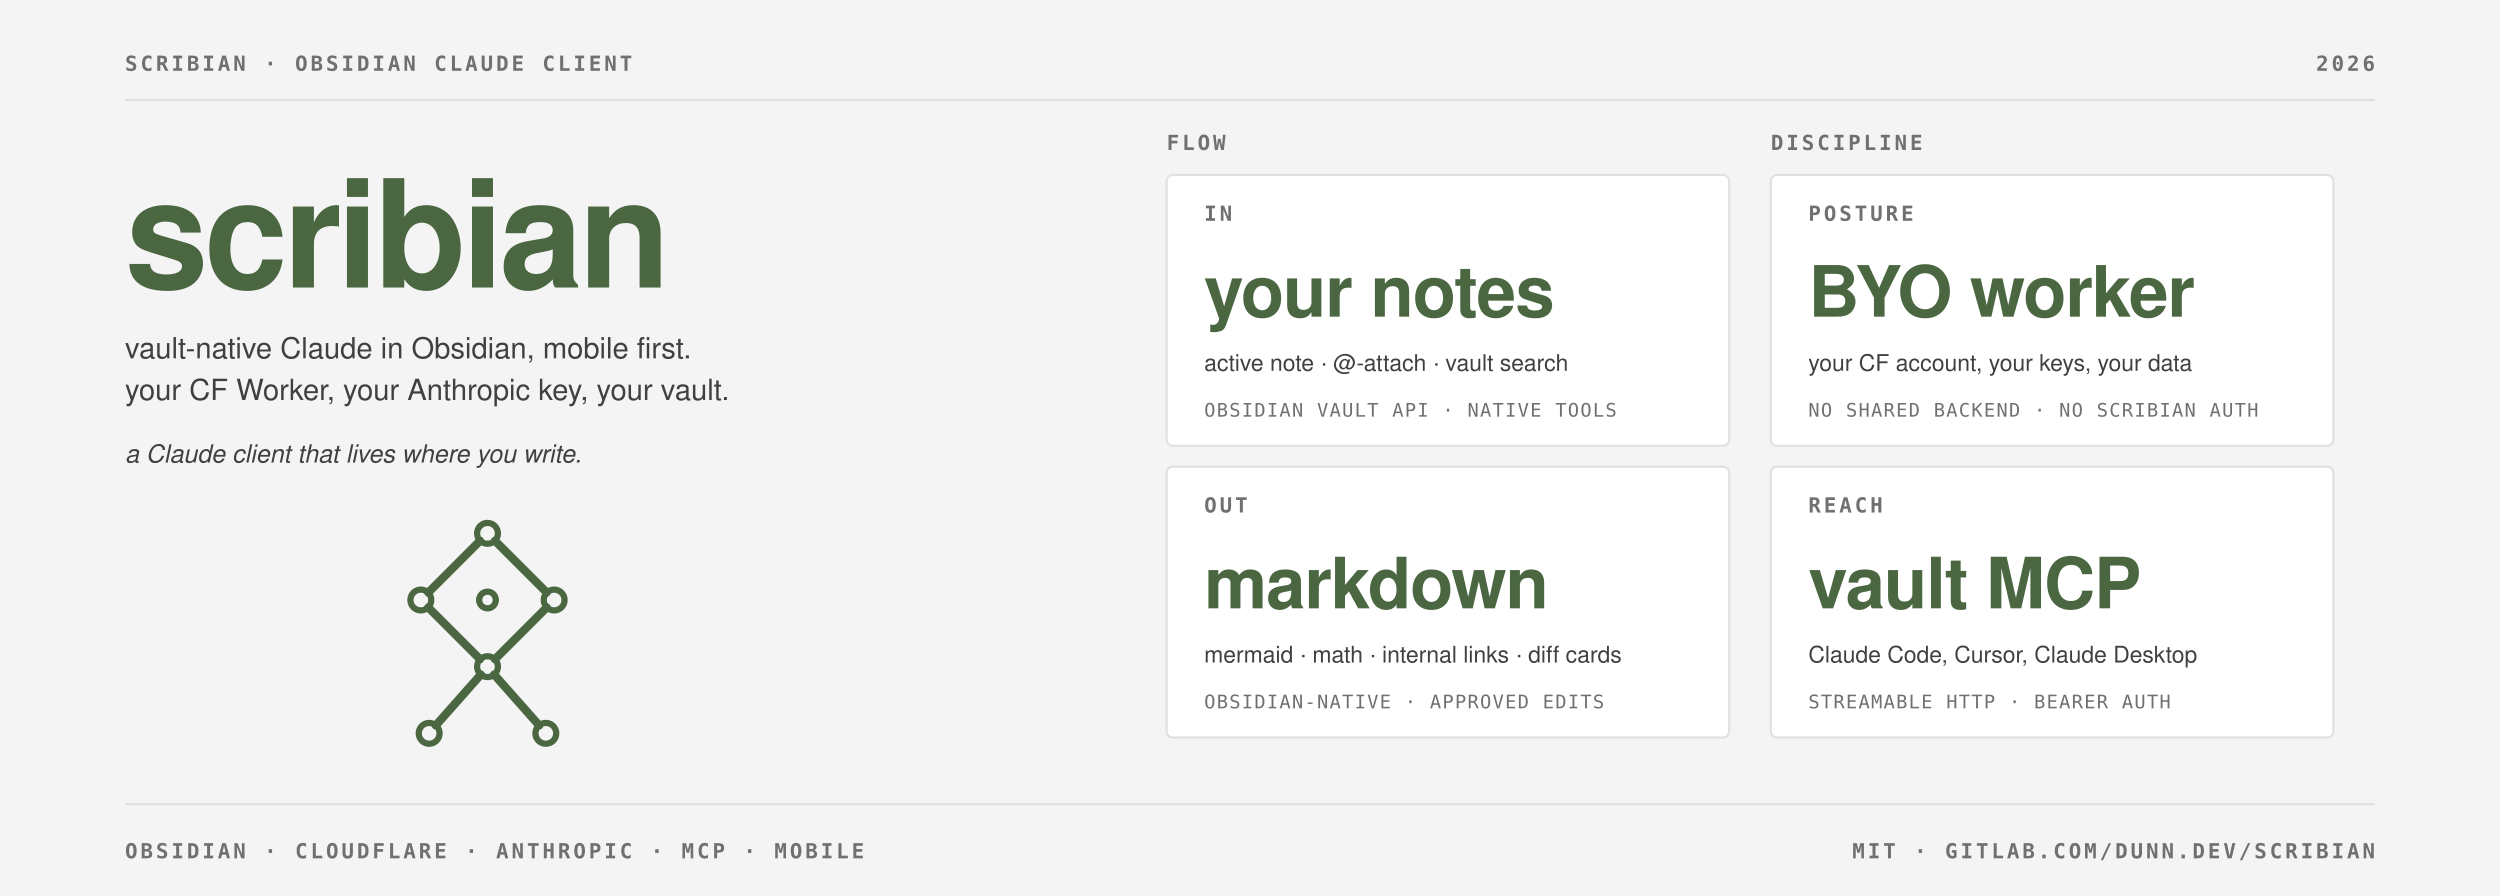
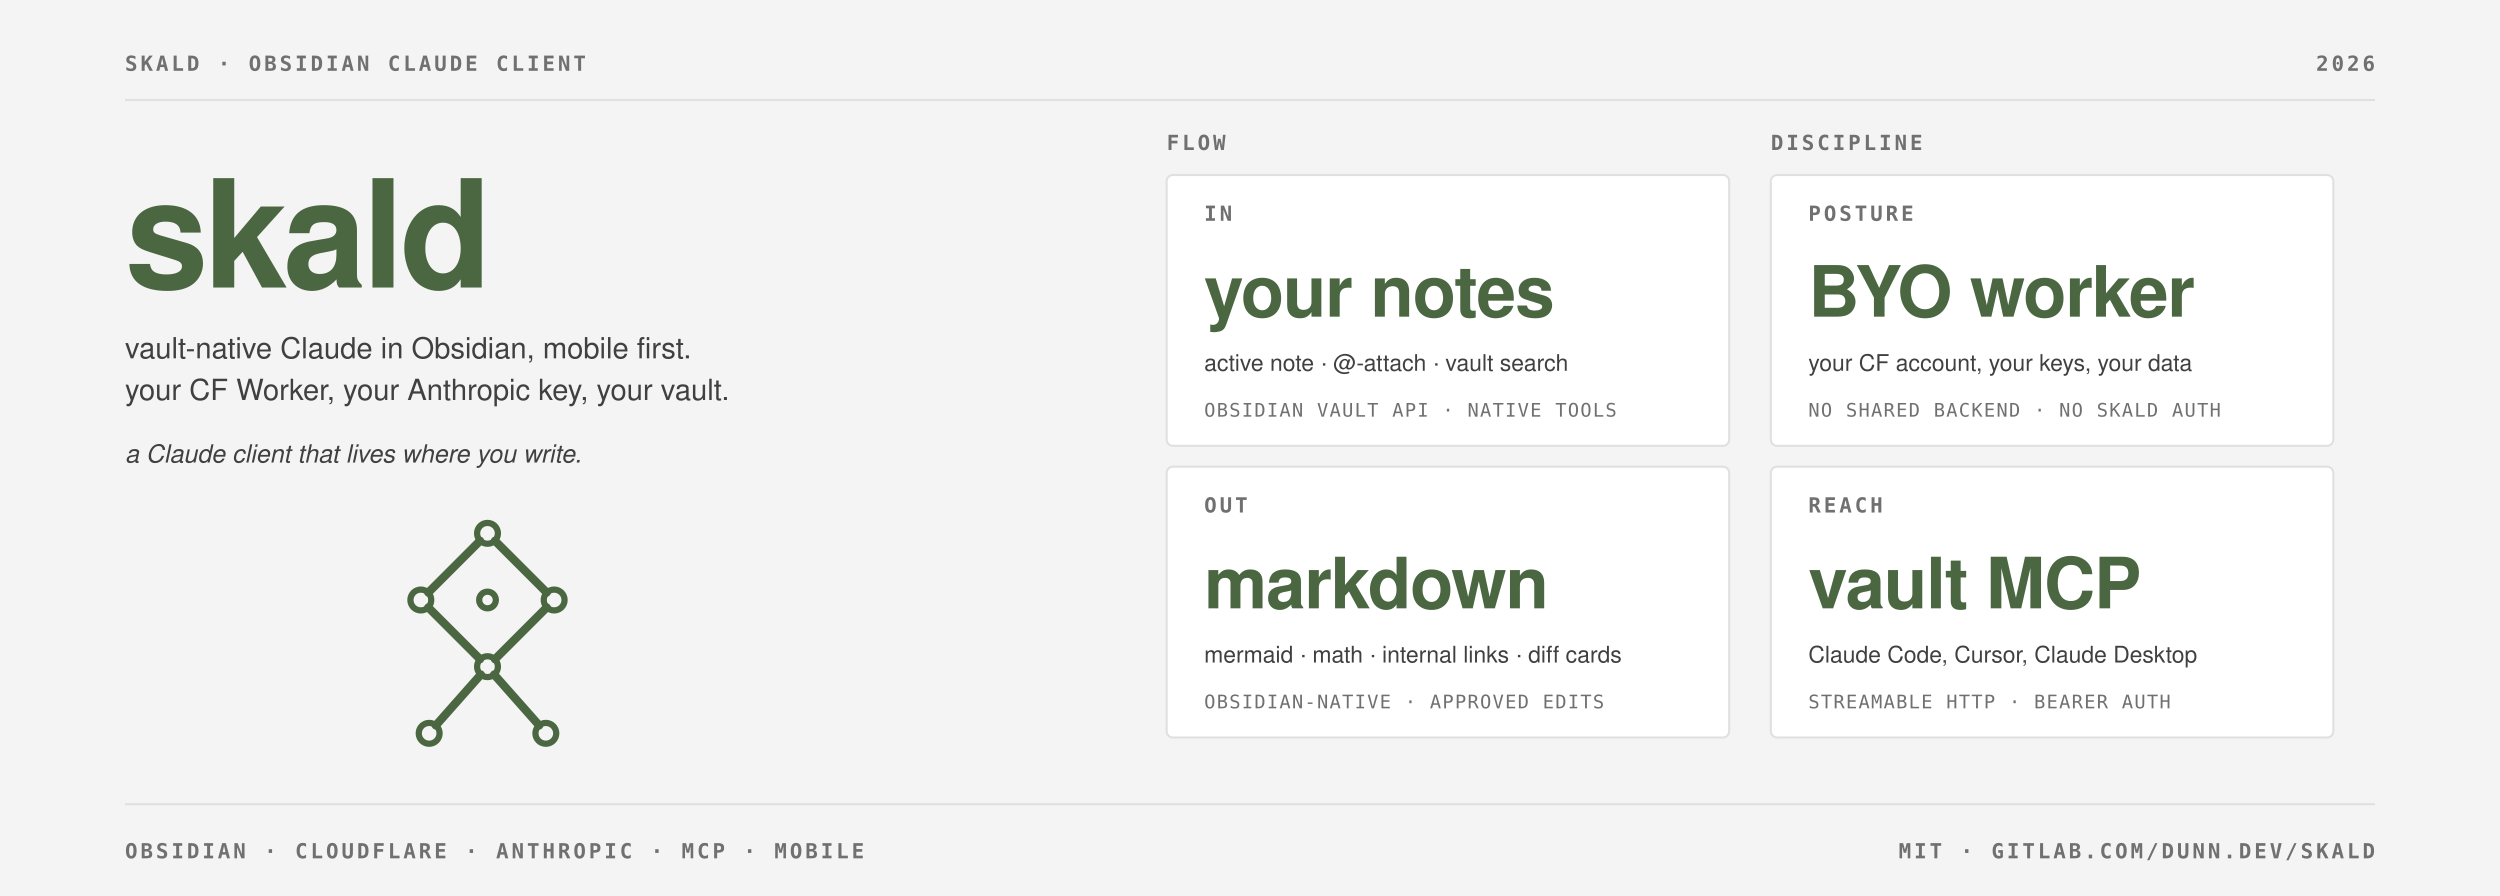
- <svg xmlns="http://www.w3.org/2000/svg" viewBox="0 0 1200 430" width="1200" height="430" font-family="IBM Plex Sans, Helvetica, Arial, sans-serif" role="img" aria-label="scribian hero — vault-native Claude client for Obsidian. Mobile-first, BYO Anthropic key, your CF Worker, your vault.">
+ <svg xmlns="http://www.w3.org/2000/svg" viewBox="0 0 1200 430" width="1200" height="430" font-family="IBM Plex Sans, Helvetica, Arial, sans-serif" role="img" aria-label="skald hero — vault-native Claude client for Obsidian. Mobile-first, BYO Anthropic key, your CF Worker, your vault.">
  <rect x="0" y="0" width="1200" height="430" fill="#f4f4f4" />
  <g font-family="IBM Plex Sans, Helvetica, Arial, sans-serif">
-     <text x="60" y="34" font-size="10" font-weight="600" font-family="IBM Plex Mono, Menlo, monospace" fill="#707070" letter-spacing="1.4">SCRIBIAN · OBSIDIAN CLAUDE CLIENT</text>
+     <text x="60" y="34" font-size="10" font-weight="600" font-family="IBM Plex Mono, Menlo, monospace" fill="#707070" letter-spacing="1.4">SKALD · OBSIDIAN CLAUDE CLIENT</text>
    <text x="1140" y="34" text-anchor="end" font-size="10" font-weight="600" font-family="IBM Plex Mono, Menlo, monospace" fill="#707070" letter-spacing="1.4">2026</text>
    <line x1="60" y1="48" x2="1140" y2="48" stroke="#e0e0e0" stroke-width="1" />
-     <text x="60" y="138" font-size="72" font-weight="700" fill="#4a6741" letter-spacing="-2">scribian</text>
+     <text x="60" y="138" font-size="72" font-weight="700" fill="#4a6741" letter-spacing="-2">skald</text>
    <text x="60" y="172" font-size="14" fill="#404040">vault-native Claude in Obsidian, mobile first.</text>
    <text x="60" y="192" font-size="14" fill="#404040">your CF Worker, your Anthropic key, your vault.</text>
    <text x="60" y="222" font-size="12" font-style="italic" fill="#404040">a Claude client that lives where you write.</text>
    <g transform="translate(170 240) scale(2)" stroke="#4a6741" fill="none" stroke-linecap="round">
      <line x1="33.8" y1="9.8" x2="46.2" y2="22.2" stroke-width="2" />
      <line x1="46.2" y1="25.8" x2="33.8" y2="38.2" stroke-width="2" />
      <line x1="30.2" y1="38.2" x2="17.8" y2="25.8" stroke-width="2" />
      <line x1="17.8" y1="22.2" x2="30.2" y2="9.8" stroke-width="2" />
      <line x1="30.4" y1="41.9" x2="19.6" y2="54.1" stroke-width="2" />
      <line x1="33.6" y1="41.9" x2="44.4" y2="54.1" stroke-width="2" />
      <circle cx="32" cy="8" r="2.5" stroke-width="1.5" />
      <circle cx="48" cy="24" r="2.5" stroke-width="1.5" />
      <circle cx="32" cy="40" r="2.5" stroke-width="1.5" />
      <circle cx="16" cy="24" r="2.5" stroke-width="1.5" />
      <circle cx="18" cy="56" r="2.5" stroke-width="1.5" />
      <circle cx="46" cy="56" r="2.5" stroke-width="1.5" />
      <circle cx="32" cy="24" r="2" stroke-width="1.5" />
    </g>
    <text x="560" y="72" font-size="10" font-weight="700" font-family="IBM Plex Mono, Menlo, monospace" fill="#707070" letter-spacing="1.4">FLOW</text>
    <text x="850" y="72" font-size="10" font-weight="700" font-family="IBM Plex Mono, Menlo, monospace" fill="#707070" letter-spacing="1.4">DISCIPLINE</text>
    <rect x="560" y="84" width="270" height="130" rx="3" fill="#ffffff" stroke="#e0e0e0" stroke-width="1" />
    <text x="578" y="106" font-size="10" font-weight="700" font-family="IBM Plex Mono, Menlo, monospace" fill="#707070" letter-spacing="1.4">IN</text>
    <text x="578" y="152" font-size="34" font-weight="700" fill="#4a6741" letter-spacing="-0.5">your notes</text>
    <text x="578" y="178" font-size="11" fill="#404040">active note · @-attach · vault search</text>
    <text x="578" y="200" font-size="9" font-family="IBM Plex Mono, Menlo, monospace" fill="#707070" letter-spacing="0.6">OBSIDIAN VAULT API · NATIVE TOOLS</text>
    <rect x="850" y="84" width="270" height="130" rx="3" fill="#ffffff" stroke="#e0e0e0" stroke-width="1" />
    <text x="868" y="106" font-size="10" font-weight="700" font-family="IBM Plex Mono, Menlo, monospace" fill="#707070" letter-spacing="1.4">POSTURE</text>
    <text x="868" y="152" font-size="34" font-weight="700" fill="#4a6741" letter-spacing="-0.5">BYO worker</text>
    <text x="868" y="178" font-size="11" fill="#404040">your CF account, your keys, your data</text>
-     <text x="868" y="200" font-size="9" font-family="IBM Plex Mono, Menlo, monospace" fill="#707070" letter-spacing="0.6">NO SHARED BACKEND · NO SCRIBIAN AUTH</text>
+     <text x="868" y="200" font-size="9" font-family="IBM Plex Mono, Menlo, monospace" fill="#707070" letter-spacing="0.6">NO SHARED BACKEND · NO SKALD AUTH</text>
    <rect x="560" y="224" width="270" height="130" rx="3" fill="#ffffff" stroke="#e0e0e0" stroke-width="1" />
    <text x="578" y="246" font-size="10" font-weight="700" font-family="IBM Plex Mono, Menlo, monospace" fill="#707070" letter-spacing="1.4">OUT</text>
    <text x="578" y="292" font-size="34" font-weight="700" fill="#4a6741" letter-spacing="-0.5">markdown</text>
    <text x="578" y="318" font-size="11" fill="#404040">mermaid · math · internal links · diff cards</text>
    <text x="578" y="340" font-size="9" font-family="IBM Plex Mono, Menlo, monospace" fill="#707070" letter-spacing="0.6">OBSIDIAN-NATIVE · APPROVED EDITS</text>
    <rect x="850" y="224" width="270" height="130" rx="3" fill="#ffffff" stroke="#e0e0e0" stroke-width="1" />
    <text x="868" y="246" font-size="10" font-weight="700" font-family="IBM Plex Mono, Menlo, monospace" fill="#707070" letter-spacing="1.4">REACH</text>
    <text x="868" y="292" font-size="34" font-weight="700" fill="#4a6741" letter-spacing="-0.5">vault MCP</text>
    <text x="868" y="318" font-size="11" fill="#404040">Claude Code, Cursor, Claude Desktop</text>
    <text x="868" y="340" font-size="9" font-family="IBM Plex Mono, Menlo, monospace" fill="#707070" letter-spacing="0.6">STREAMABLE HTTP · BEARER AUTH</text>
    <line x1="60" y1="386" x2="1140" y2="386" stroke="#e0e0e0" stroke-width="1" />
    <text x="60" y="412" font-size="10" font-weight="600" font-family="IBM Plex Mono, Menlo, monospace" fill="#707070" letter-spacing="1.4">OBSIDIAN · CLOUDFLARE · ANTHROPIC · MCP · MOBILE</text>
-     <text x="1140" y="412" text-anchor="end" font-size="10" font-weight="600" font-family="IBM Plex Mono, Menlo, monospace" fill="#707070" letter-spacing="1.4">MIT · GITLAB.COM/DUNN.DEV/SCRIBIAN</text>
+     <text x="1140" y="412" text-anchor="end" font-size="10" font-weight="600" font-family="IBM Plex Mono, Menlo, monospace" fill="#707070" letter-spacing="1.4">MIT · GITLAB.COM/DUNN.DEV/SKALD</text>
  </g>
</svg>
